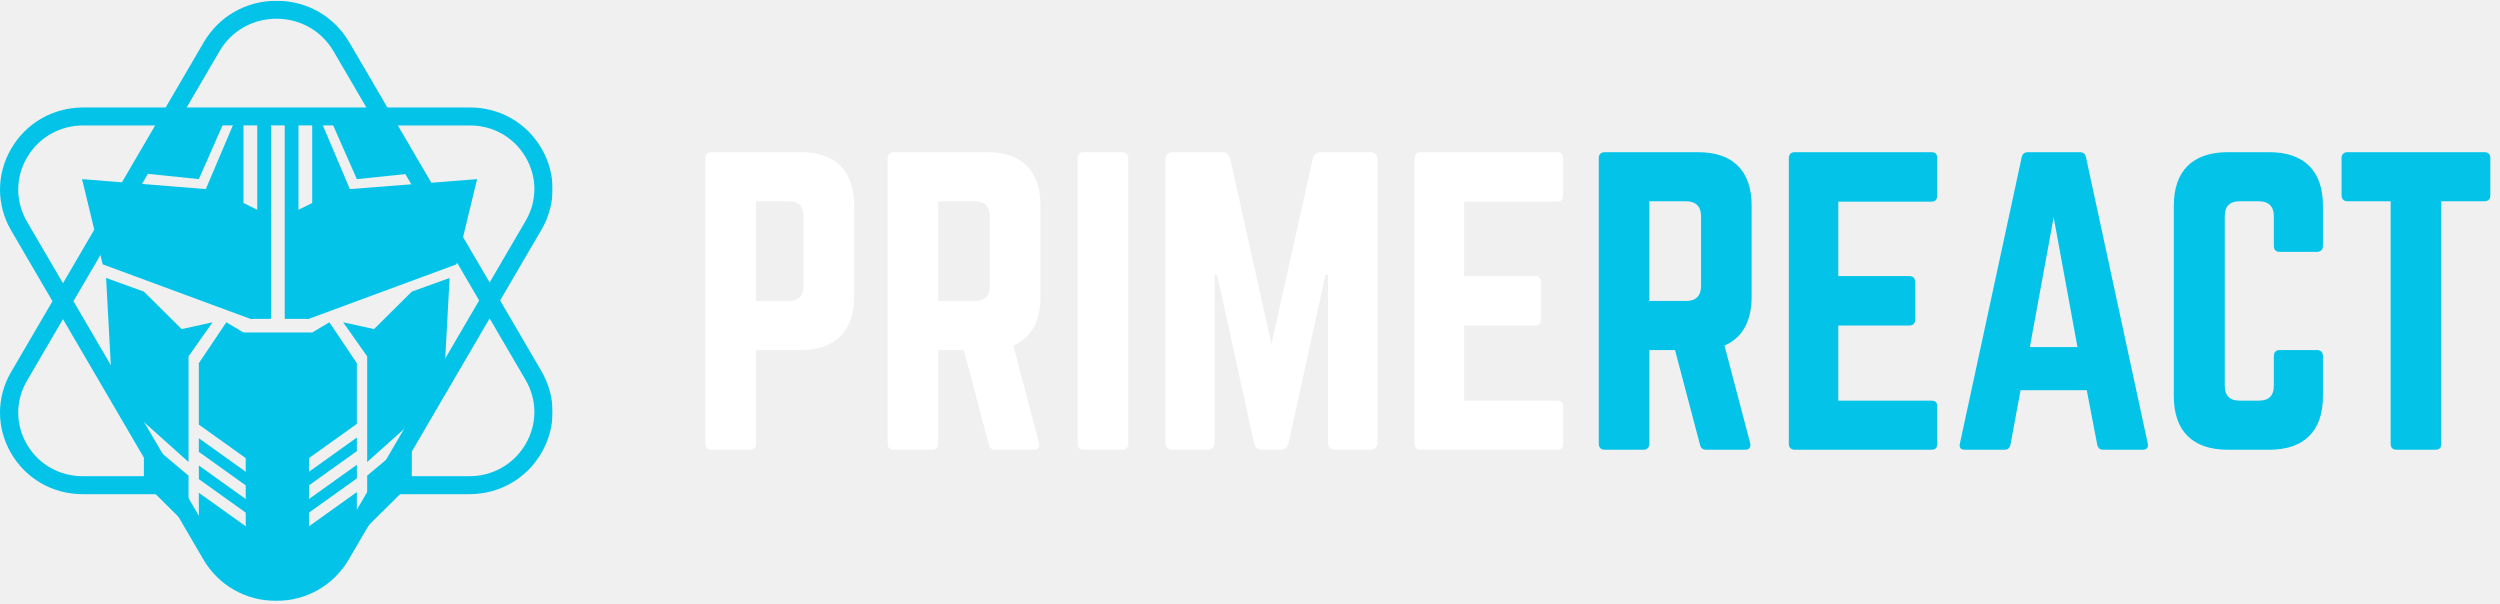
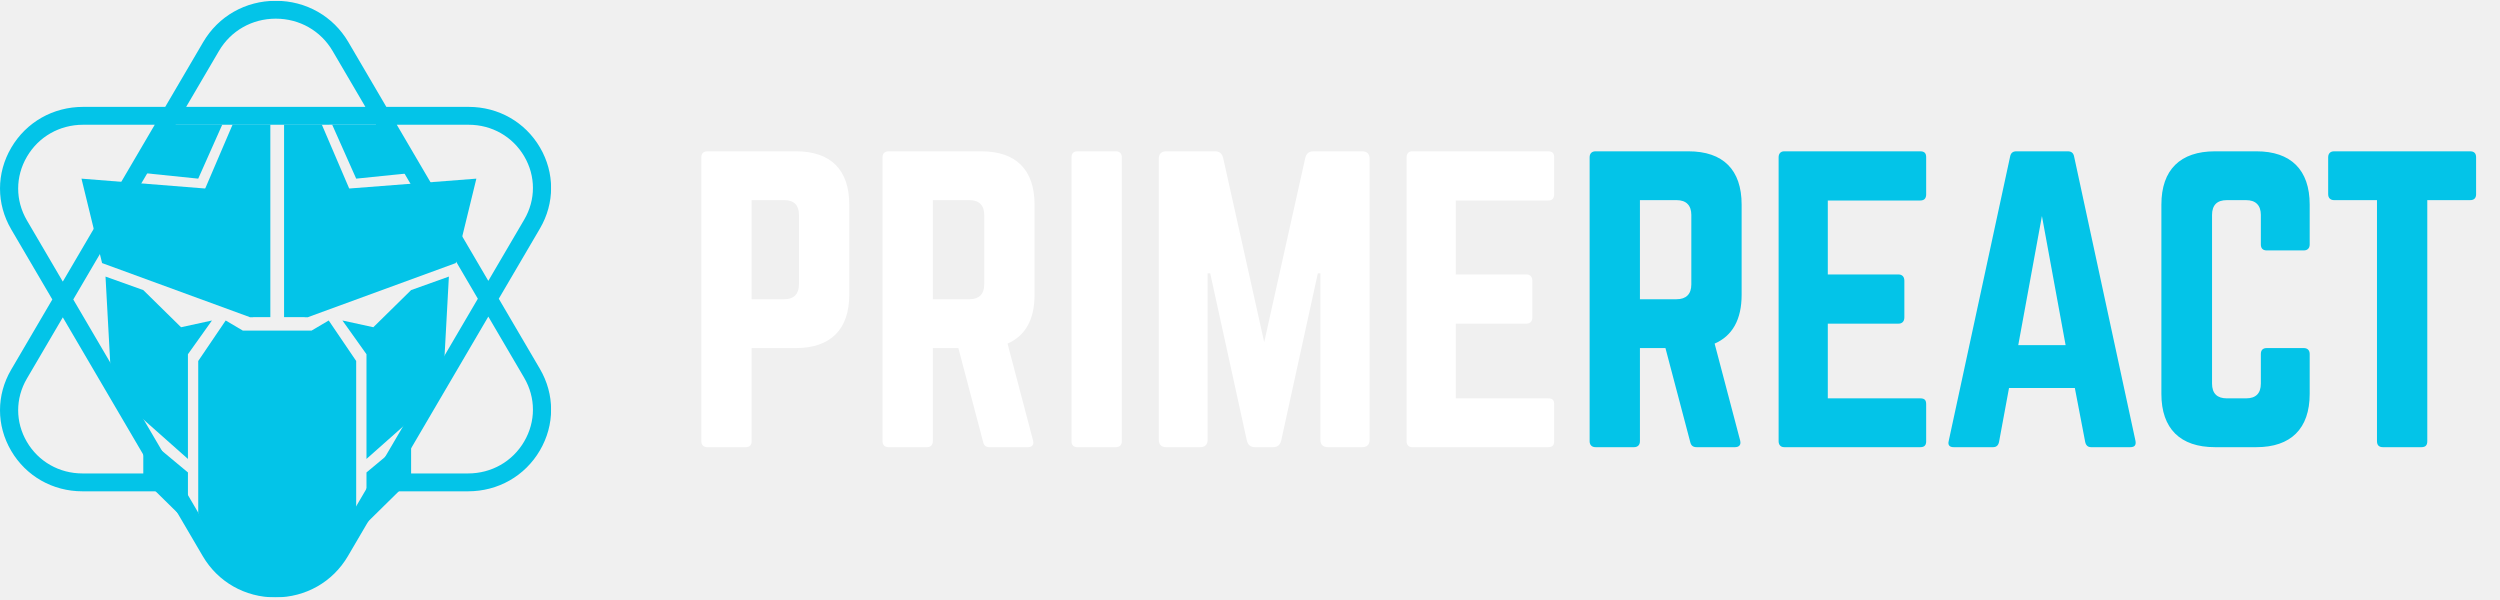
- <svg xmlns="http://www.w3.org/2000/svg" xmlns:xlink="http://www.w3.org/1999/xlink" width="174px" height="42px" viewBox="0 0 174 42" version="1.1">
+ <svg xmlns="http://www.w3.org/2000/svg" xmlns:xlink="http://www.w3.org/1999/xlink" width="175px" height="42px" viewBox="0 0 175 42" version="1.1">
  <defs>
-     <polygon id="path-1" points="2.81793569e-06 0.053 38.461 0.053 38.461 41.821 2.81793569e-06 41.821" />
+     <polygon id="path-1" points="2.82650061e-06 0.053 38.578 0.053 38.578 41.815 2.82650061e-06 41.815" />
  </defs>
-   <g id="PrimeReact" stroke="none" stroke-width="1" fill="none" fill-rule="evenodd">
-     <g id="PrimeReact---Landing" transform="translate(-135, -51)">
-       <g id="topbar" transform="translate(0, 42)">
-         <g id="primereact-logo" transform="translate(135, 9)">
-           <g id="text-primereact" transform="translate(49.068, 10.575)" fill-rule="nonzero">
-             <path d="M0.025,20.313 L0.025,0.431 C0.025,0.172 0.181,0.017 0.44,0.017 L6.653,0.017 C9.086,0.017 10.38,1.311 10.38,3.745 L10.38,10.061 C10.38,12.469 9.086,13.789 6.653,13.789 L3.546,13.789 L3.546,20.313 C3.546,20.572 3.417,20.727 3.132,20.727 L0.44,20.727 C0.181,20.727 0.025,20.572 0.025,20.313 Z M3.546,10.372 L5.824,10.372 C6.523,10.372 6.86,9.984 6.86,9.336 L6.86,4.47 C6.86,3.797 6.523,3.434 5.824,3.434 L3.546,3.434 L3.546,10.372 Z M23.35,3.745 L23.35,10.061 C23.35,11.796 22.703,12.935 21.46,13.478 L23.247,20.261 C23.324,20.572 23.169,20.727 22.884,20.727 L20.192,20.727 C19.933,20.727 19.804,20.598 19.752,20.365 L18.017,13.789 L16.231,13.789 L16.231,20.313 C16.231,20.572 16.076,20.727 15.817,20.727 L13.125,20.727 C12.866,20.727 12.71,20.572 12.71,20.313 L12.71,0.431 C12.71,0.172 12.866,0.017 13.125,0.017 L19.622,0.017 C22.056,0.017 23.35,1.311 23.35,3.745 Z M16.231,10.372 L18.794,10.372 C19.467,10.372 19.829,10.01 19.829,9.336 L19.829,4.47 C19.829,3.797 19.467,3.434 18.794,3.434 L16.231,3.434 L16.231,10.372 Z M26.353,0.017 L29.045,0.017 C29.304,0.017 29.46,0.172 29.46,0.431 L29.46,20.313 C29.46,20.572 29.304,20.727 29.045,20.727 L26.353,20.727 C26.068,20.727 25.939,20.572 25.939,20.313 L25.939,0.431 C25.939,0.172 26.068,0.017 26.353,0.017 Z M42.869,0.017 L46.287,0.017 C46.623,0.017 46.804,0.198 46.804,0.535 L46.804,20.209 C46.804,20.546 46.623,20.727 46.287,20.727 L43.879,20.727 C43.542,20.727 43.361,20.546 43.361,20.209 L43.361,8.56 L43.18,8.56 L40.617,20.261 C40.539,20.572 40.358,20.727 40.048,20.727 L38.779,20.727 C38.468,20.727 38.287,20.572 38.21,20.261 L35.647,8.56 L35.466,8.56 L35.466,20.209 C35.466,20.546 35.284,20.727 34.948,20.727 L32.566,20.727 C32.23,20.727 32.048,20.546 32.048,20.209 L32.048,0.535 C32.048,0.198 32.23,0.017 32.566,0.017 L35.983,0.017 C36.294,0.017 36.475,0.172 36.553,0.483 L39.426,13.375 L42.3,0.483 C42.377,0.172 42.559,0.017 42.869,0.017 Z M59.722,0.431 L59.722,3.02 C59.722,3.279 59.619,3.46 59.308,3.46 L52.836,3.46 L52.836,8.637 L57.781,8.637 C58.039,8.637 58.195,8.793 58.195,9.078 L58.195,11.64 C58.195,11.925 58.039,12.081 57.781,12.081 L52.836,12.081 L52.836,17.31 L59.308,17.31 C59.619,17.31 59.722,17.439 59.722,17.724 L59.722,20.313 C59.722,20.572 59.619,20.727 59.308,20.727 L49.781,20.727 C49.548,20.727 49.393,20.572 49.393,20.313 L49.393,0.431 C49.393,0.172 49.548,0.017 49.781,0.017 L59.308,0.017 C59.619,0.017 59.722,0.172 59.722,0.431 Z" id="PRIME" fill="#FFFFFF" />
-             <path d="M72.846,3.745 L72.846,10.061 C72.846,11.796 72.199,12.935 70.956,13.478 L72.743,20.261 C72.82,20.572 72.665,20.727 72.38,20.727 L69.688,20.727 C69.429,20.727 69.3,20.598 69.248,20.365 L67.513,13.789 L65.727,13.789 L65.727,20.313 C65.727,20.572 65.572,20.727 65.313,20.727 L62.621,20.727 C62.362,20.727 62.206,20.572 62.206,20.313 L62.206,0.431 C62.206,0.172 62.362,0.017 62.621,0.017 L69.118,0.017 C71.552,0.017 72.846,1.311 72.846,3.745 Z M65.727,10.372 L68.29,10.372 C68.963,10.372 69.325,10.01 69.325,9.336 L69.325,4.47 C69.325,3.797 68.963,3.434 68.29,3.434 L65.727,3.434 L65.727,10.372 Z M85.764,0.431 L85.764,3.02 C85.764,3.279 85.661,3.46 85.35,3.46 L78.878,3.46 L78.878,8.637 L83.823,8.637 C84.081,8.637 84.237,8.793 84.237,9.078 L84.237,11.64 C84.237,11.925 84.081,12.081 83.823,12.081 L78.878,12.081 L78.878,17.31 L85.35,17.31 C85.661,17.31 85.764,17.439 85.764,17.724 L85.764,20.313 C85.764,20.572 85.661,20.727 85.35,20.727 L75.823,20.727 C75.59,20.727 75.435,20.572 75.435,20.313 L75.435,0.431 C75.435,0.172 75.59,0.017 75.823,0.017 L85.35,0.017 C85.661,0.017 85.764,0.172 85.764,0.431 Z M100.054,20.727 L97.31,20.727 C97.077,20.727 96.948,20.598 96.896,20.365 L96.171,16.585 L91.563,16.585 L90.864,20.365 C90.812,20.598 90.683,20.727 90.45,20.727 L87.68,20.727 C87.395,20.727 87.266,20.572 87.343,20.287 L91.641,0.379 C91.692,0.12 91.848,0.017 92.081,0.017 L95.679,0.017 C95.912,0.017 96.067,0.12 96.119,0.379 L100.416,20.287 C100.468,20.572 100.365,20.727 100.054,20.727 Z M95.524,13.582 L93.867,4.547 L92.21,13.582 L95.524,13.582 Z M112.61,3.745 L112.61,6.541 C112.61,6.799 112.454,6.955 112.195,6.955 L109.607,6.955 C109.322,6.955 109.192,6.799 109.192,6.541 L109.192,4.47 C109.192,3.797 108.83,3.434 108.157,3.434 L106.811,3.434 C106.112,3.434 105.775,3.797 105.775,4.47 L105.775,16.274 C105.775,16.973 106.138,17.31 106.811,17.31 L108.157,17.31 C108.83,17.31 109.192,16.973 109.192,16.274 L109.192,14.203 C109.192,13.944 109.322,13.789 109.607,13.789 L112.195,13.789 C112.454,13.789 112.61,13.944 112.61,14.203 L112.61,16.999 C112.61,19.433 111.289,20.727 108.882,20.727 L105.982,20.727 C103.549,20.727 102.229,19.433 102.229,16.999 L102.229,3.745 C102.229,1.311 103.549,0.017 105.982,0.017 L108.882,0.017 C111.289,0.017 112.61,1.311 112.61,3.745 Z M114.318,0.017 L123.845,0.017 C124.13,0.017 124.259,0.172 124.259,0.431 L124.259,3.02 C124.259,3.279 124.13,3.434 123.845,3.434 L120.842,3.434 L120.842,20.313 C120.842,20.598 120.712,20.727 120.428,20.727 L117.735,20.727 C117.476,20.727 117.321,20.598 117.321,20.313 L117.321,3.434 L114.318,3.434 C114.059,3.434 113.904,3.279 113.904,3.02 L113.904,0.431 C113.904,0.172 114.059,0.017 114.318,0.017 Z" id="REACT" fill="#03C4E8" />
-           </g>
-           <g id="icon-primereact">
-             <g id="base">
-               <mask id="mask-2" fill="white">
-                 <use xlink:href="#path-1" />
-               </mask>
-               <g id="path-1" />
-               <path d="M36.58,30.91 C35.763,32.308 34.3,33.143 32.665,33.143 L27.662,33.143 L34.078,22.162 L36.58,26.443 C37.397,27.842 37.397,29.512 36.58,30.91 Z M26.811,32.098 L26.74,32.219 L26.593,32.471 L25.809,33.812 L25.674,34.043 L24.046,36.83 L23.555,37.67 L23.209,38.262 L23.196,38.265 L23.188,38.278 C22.36,39.696 20.85,40.104 19.193,40.104 C17.539,40.104 16.085,39.698 15.257,38.284 L15.231,38.278 L14.39,36.839 L14.179,36.479 L5.113,20.963 L6.758,18.149 L6.758,18.15 L9.659,13.188 L9.657,13.188 L9.986,12.625 L9.988,12.625 L12.264,8.731 L26.231,8.726 L33.348,20.911 L26.749,32.204 L26.811,32.098 Z M23.094,38.452 C23.125,38.405 23.154,38.356 23.183,38.307 C23.154,38.356 23.125,38.405 23.094,38.452 Z M23,38.595 C23.022,38.563 23.044,38.53 23.065,38.497 C23.044,38.53 23.022,38.563 23,38.595 Z M22.9,38.735 C22.922,38.705 22.944,38.675 22.965,38.645 C22.944,38.675 22.922,38.705 22.9,38.735 Z M22.79,38.877 C22.815,38.846 22.84,38.814 22.864,38.782 C22.84,38.814 22.815,38.846 22.79,38.877 Z M22.537,39.167 C22.614,39.085 22.689,39.001 22.76,38.914 C22.689,39.001 22.614,39.085 22.537,39.167 Z M22.418,39.286 C22.449,39.256 22.48,39.224 22.511,39.193 C22.48,39.224 22.449,39.256 22.418,39.286 Z M22.292,39.404 C22.324,39.375 22.354,39.347 22.385,39.318 C22.354,39.347 22.324,39.375 22.292,39.404 Z M22.153,39.524 C22.19,39.494 22.225,39.463 22.261,39.432 C22.225,39.463 22.19,39.494 22.153,39.524 Z M21.861,39.747 C21.955,39.682 22.046,39.612 22.135,39.539 C22.046,39.612 21.954,39.682 21.861,39.747 Z M21.721,39.841 C21.764,39.813 21.807,39.784 21.85,39.755 C21.807,39.784 21.764,39.813 21.721,39.841 Z M21.574,39.932 C21.616,39.907 21.657,39.882 21.698,39.856 C21.657,39.882 21.616,39.907 21.574,39.932 Z M21.411,40.025 C21.458,39.999 21.505,39.972 21.552,39.945 C21.505,39.972 21.458,39.999 21.411,40.025 Z M21.09,40.181 C21.197,40.134 21.303,40.082 21.406,40.027 C21.303,40.082 21.197,40.134 21.09,40.181 Z M17.024,40.027 C17.128,40.082 17.233,40.134 17.341,40.181 C17.233,40.134 17.128,40.082 17.024,40.027 Z M16.879,39.945 C16.925,39.972 16.972,39.999 17.02,40.025 C16.972,39.999 16.925,39.972 16.879,39.945 Z M16.733,39.856 C16.774,39.882 16.815,39.907 16.857,39.932 C16.815,39.907 16.774,39.882 16.733,39.856 Z M16.581,39.755 C16.623,39.784 16.666,39.813 16.709,39.841 C16.666,39.813 16.623,39.784 16.581,39.755 Z M16.296,39.539 C16.385,39.612 16.476,39.682 16.57,39.747 C16.476,39.682 16.385,39.612 16.296,39.539 Z M16.17,39.432 C16.205,39.463 16.241,39.494 16.277,39.524 C16.241,39.494 16.205,39.463 16.17,39.432 Z M16.046,39.318 C16.076,39.347 16.107,39.375 16.138,39.404 C16.107,39.375 16.076,39.347 16.046,39.318 Z M15.92,39.193 C15.95,39.225 15.981,39.256 16.013,39.286 C15.981,39.256 15.95,39.225 15.92,39.193 Z M15.67,38.914 C15.742,39.001 15.816,39.085 15.894,39.166 C15.816,39.085 15.742,39.001 15.67,38.914 Z M15.566,38.782 C15.591,38.814 15.616,38.846 15.641,38.877 C15.616,38.846 15.591,38.814 15.566,38.782 Z M15.465,38.645 C15.487,38.675 15.509,38.705 15.531,38.735 C15.509,38.705 15.487,38.675 15.465,38.645 Z M15.366,38.497 C15.387,38.53 15.408,38.563 15.43,38.595 C15.408,38.563 15.387,38.53 15.366,38.497 Z M15.247,38.307 C15.276,38.356 15.306,38.405 15.336,38.452 C15.306,38.405 15.276,38.356 15.247,38.307 Z M5.754,33.143 C4.135,33.143 2.685,32.316 1.875,30.931 C1.066,29.545 1.066,27.891 1.875,26.505 L4.383,22.214 L10.769,33.143 L5.754,33.143 Z M1.881,15.431 C1.064,14.033 1.064,12.363 1.881,10.964 C2.698,9.566 4.161,8.731 5.796,8.731 L10.799,8.731 L4.383,19.712 L1.881,15.431 Z M15.278,3.567 C16.106,2.15 17.59,1.304 19.246,1.304 C20.902,1.304 22.385,2.15 23.213,3.567 L25.5,7.48 L12.992,7.48 L15.278,3.567 Z M32.707,8.731 C34.326,8.731 35.776,9.558 36.586,10.944 C37.395,12.329 37.395,13.983 36.586,15.369 L34.078,19.66 L27.692,8.731 L32.707,8.731 Z M34.809,20.911 L37.682,15.994 C38.721,14.217 38.721,12.095 37.682,10.318 C36.644,8.541 34.784,7.48 32.707,7.48 L26.962,7.48 L24.31,2.942 C23.253,1.133 21.36,0.053 19.246,0.053 C17.132,0.053 15.239,1.133 14.182,2.942 L11.53,7.48 L5.796,7.48 C3.704,7.48 1.83,8.549 0.784,10.339 C-0.261,12.129 -0.261,14.266 0.784,16.056 L3.652,20.963 L0.779,25.88 C-0.26,27.657 -0.26,29.779 0.779,31.556 C1.817,33.333 3.677,34.394 5.754,34.394 L11.499,34.394 L14.151,38.932 C15.208,40.741 17.101,41.821 19.215,41.821 C21.329,41.821 23.222,40.741 24.279,38.932 L26.931,34.394 L32.665,34.394 C34.757,34.394 36.631,33.326 37.677,31.535 C38.723,29.745 38.723,27.608 37.676,25.818 L34.809,20.911 Z" id="bg-base" fill="#03C4E8" fill-rule="nonzero" mask="url(#mask-2)" />
-             </g>
-             <g id="prime-logo-2018" transform="translate(5.7105, 8.6715)">
-               <polygon id="chick-right" fill="#03C4E8" fill-rule="nonzero" points="20.322 14.233 18.171 13.759 19.844 16.131 19.844 23.485 25.146 18.74 25.582 10.675 22.952 11.624" />
-               <polygon id="chick-left" fill="#03C4E8" fill-rule="nonzero" transform="translate(5.379457, 17.07984) scale(-1, 1) translate(-5.379457, -17.07984) " points="3.825 14.233 1.674 13.759 3.347 16.131 3.347 23.485 8.649 18.74 9.085 10.675 6.455 11.624" />
-               <path d="M17.214,13.759 L19.127,16.605 L19.127,20.831 L15.796,23.212 L15.793,24.164 L19.127,21.78 L19.127,22.728 L15.796,25.11 L15.793,26.061 L19.127,23.678 L19.127,24.626 L15.796,27.007 L15.793,27.959 L19.127,25.576 L19.127,27.28 L16.892,31.514 L9.928,31.514 L8.129,27.28 L8.129,25.625 L11.394,27.959 L11.39,27.007 L8.129,24.676 L8.129,23.727 L11.394,26.061 L11.39,25.11 L8.129,22.778 L8.129,21.829 L11.394,24.164 L11.39,23.212 L8.129,20.881 L8.129,16.605 L10.042,13.759 L11.237,14.47 L16.019,14.47 L17.214,13.759 Z" id="mask" fill="#03C4E8" />
-               <g id="mask-effect-right" transform="translate(15.30157, 20.63814)" />
-               <g id="mask-effect-left" transform="translate(7.650783, 20.63814)" />
-               <polygon id="bottom-chick-right" fill="#03C4E8" fill-rule="nonzero" points="19.844 27.992 22.952 24.908 22.952 21.824 19.844 24.434" />
-               <polygon id="bottom-chick-left" fill="#03C4E8" fill-rule="nonzero" transform="translate(5.857631, 24.90809) scale(-1, 1) translate(-5.857631, -24.90809) " points="4.304 27.992 7.412 24.908 7.412 21.824 4.304 24.434" />
-               <path d="M15.062,4.04121181e-14 L15.062,5.93 L16.019,5.456 L16.019,4.04121181e-14 L16.736,0 L18.649,4.507 L15.78,13.522 L14.106,13.522 L14.106,0 L15.062,4.04121181e-14 Z M11.237,5.456 L12.193,5.93 L12.193,0 L13.15,0 L13.15,13.522 L11.715,13.522 L8.607,4.507 L10.52,0 L11.237,0 L11.237,5.456 Z" id="head" fill="#03C4E8" />
-               <polygon id="head-left" fill="#03C4E8" fill-rule="nonzero" points="11.715 13.522 1.435 9.726 0 3.796 8.846 4.507 11.954 13.522" />
-               <polygon id="head-right" fill="#03C4E8" fill-rule="nonzero" transform="translate(21.51783, 8.658528) scale(-1, 1) translate(-21.51783, -8.658528) " points="27.256 13.522 16.975 9.726 15.541 3.796 24.626 4.507 27.495 13.522" />
-               <polygon id="ear-right" fill="#03C4E8" fill-rule="nonzero" points="19.127 3.796 23.711 3.321 20.801 0 17.453 0" />
-               <polygon id="ear-left" fill="#03C4E8" fill-rule="nonzero" transform="translate(6.673562, 1.89776) scale(-1, 1) translate(-6.673562, -1.89776) " points="5.218 3.796 9.803 3.321 6.892 0 3.545 0" />
-             </g>
-           </g>
+   <g id="Page-1" stroke="none" stroke-width="1" fill="none" fill-rule="evenodd">
+     <g id="primereact-logo">
+       <g id="text-primereact" transform="translate(49.068, 10.575)" fill-rule="nonzero">
+         <path d="M0.025,20.313 L0.025,0.431 C0.025,0.172 0.181,0.017 0.44,0.017 L6.653,0.017 C9.086,0.017 10.38,1.311 10.38,3.745 L10.38,10.061 C10.38,12.469 9.086,13.789 6.653,13.789 L3.546,13.789 L3.546,20.313 C3.546,20.572 3.417,20.727 3.132,20.727 L0.44,20.727 C0.181,20.727 0.025,20.572 0.025,20.313 Z M3.546,10.372 L5.824,10.372 C6.523,10.372 6.86,9.984 6.86,9.336 L6.86,4.47 C6.86,3.797 6.523,3.434 5.824,3.434 L3.546,3.434 L3.546,10.372 Z M23.35,3.745 L23.35,10.061 C23.35,11.796 22.703,12.935 21.46,13.478 L23.247,20.261 C23.324,20.572 23.169,20.727 22.884,20.727 L20.192,20.727 C19.933,20.727 19.804,20.598 19.752,20.365 L18.017,13.789 L16.231,13.789 L16.231,20.313 C16.231,20.572 16.076,20.727 15.817,20.727 L13.125,20.727 C12.866,20.727 12.71,20.572 12.71,20.313 L12.71,0.431 C12.71,0.172 12.866,0.017 13.125,0.017 L19.622,0.017 C22.056,0.017 23.35,1.311 23.35,3.745 Z M16.231,10.372 L18.794,10.372 C19.467,10.372 19.829,10.01 19.829,9.336 L19.829,4.47 C19.829,3.797 19.467,3.434 18.794,3.434 L16.231,3.434 L16.231,10.372 Z M26.353,0.017 L29.045,0.017 C29.304,0.017 29.46,0.172 29.46,0.431 L29.46,20.313 C29.46,20.572 29.304,20.727 29.045,20.727 L26.353,20.727 C26.068,20.727 25.939,20.572 25.939,20.313 L25.939,0.431 C25.939,0.172 26.068,0.017 26.353,0.017 Z M42.869,0.017 L46.287,0.017 C46.623,0.017 46.804,0.198 46.804,0.535 L46.804,20.209 C46.804,20.546 46.623,20.727 46.287,20.727 L43.879,20.727 C43.542,20.727 43.361,20.546 43.361,20.209 L43.361,8.56 L43.18,8.56 L40.617,20.261 C40.539,20.572 40.358,20.727 40.048,20.727 L38.779,20.727 C38.468,20.727 38.287,20.572 38.21,20.261 L35.647,8.56 L35.466,8.56 L35.466,20.209 C35.466,20.546 35.284,20.727 34.948,20.727 L32.566,20.727 C32.23,20.727 32.048,20.546 32.048,20.209 L32.048,0.535 C32.048,0.198 32.23,0.017 32.566,0.017 L35.983,0.017 C36.294,0.017 36.475,0.172 36.553,0.483 L39.426,13.375 L42.3,0.483 C42.377,0.172 42.559,0.017 42.869,0.017 Z M59.722,0.431 L59.722,3.02 C59.722,3.279 59.619,3.46 59.308,3.46 L52.836,3.46 L52.836,8.637 L57.781,8.637 C58.039,8.637 58.195,8.793 58.195,9.078 L58.195,11.64 C58.195,11.925 58.039,12.081 57.781,12.081 L52.836,12.081 L52.836,17.31 L59.308,17.31 C59.619,17.31 59.722,17.439 59.722,17.724 L59.722,20.313 C59.722,20.572 59.619,20.727 59.308,20.727 L49.781,20.727 C49.548,20.727 49.393,20.572 49.393,20.313 L49.393,0.431 C49.393,0.172 49.548,0.017 49.781,0.017 L59.308,0.017 C59.619,0.017 59.722,0.172 59.722,0.431 Z" id="PRIME" fill="#FFFFFF" />
+         <path d="M72.846,3.745 L72.846,10.061 C72.846,11.796 72.199,12.935 70.956,13.478 L72.743,20.261 C72.82,20.572 72.665,20.727 72.38,20.727 L69.688,20.727 C69.429,20.727 69.3,20.598 69.248,20.365 L67.513,13.789 L65.727,13.789 L65.727,20.313 C65.727,20.572 65.572,20.727 65.313,20.727 L62.621,20.727 C62.362,20.727 62.206,20.572 62.206,20.313 L62.206,0.431 C62.206,0.172 62.362,0.017 62.621,0.017 L69.118,0.017 C71.552,0.017 72.846,1.311 72.846,3.745 Z M65.727,10.372 L68.29,10.372 C68.963,10.372 69.325,10.01 69.325,9.336 L69.325,4.47 C69.325,3.797 68.963,3.434 68.29,3.434 L65.727,3.434 L65.727,10.372 Z M85.764,0.431 L85.764,3.02 C85.764,3.279 85.661,3.46 85.35,3.46 L78.878,3.46 L78.878,8.637 L83.823,8.637 C84.081,8.637 84.237,8.793 84.237,9.078 L84.237,11.64 C84.237,11.925 84.081,12.081 83.823,12.081 L78.878,12.081 L78.878,17.31 L85.35,17.31 C85.661,17.31 85.764,17.439 85.764,17.724 L85.764,20.313 C85.764,20.572 85.661,20.727 85.35,20.727 L75.823,20.727 C75.59,20.727 75.435,20.572 75.435,20.313 L75.435,0.431 C75.435,0.172 75.59,0.017 75.823,0.017 L85.35,0.017 C85.661,0.017 85.764,0.172 85.764,0.431 Z M100.054,20.727 L97.31,20.727 C97.077,20.727 96.948,20.598 96.896,20.365 L96.171,16.585 L91.563,16.585 L90.864,20.365 C90.812,20.598 90.683,20.727 90.45,20.727 L87.68,20.727 C87.395,20.727 87.266,20.572 87.343,20.287 L91.641,0.379 C91.692,0.12 91.848,0.017 92.081,0.017 L95.679,0.017 C95.912,0.017 96.067,0.12 96.119,0.379 L100.416,20.287 C100.468,20.572 100.365,20.727 100.054,20.727 Z M95.524,13.582 L93.867,4.547 L92.21,13.582 L95.524,13.582 Z M112.61,3.745 L112.61,6.541 C112.61,6.799 112.454,6.955 112.195,6.955 L109.607,6.955 C109.322,6.955 109.192,6.799 109.192,6.541 L109.192,4.47 C109.192,3.797 108.83,3.434 108.157,3.434 L106.811,3.434 C106.112,3.434 105.775,3.797 105.775,4.47 L105.775,16.274 C105.775,16.973 106.138,17.31 106.811,17.31 L108.157,17.31 C108.83,17.31 109.192,16.973 109.192,16.274 L109.192,14.203 C109.192,13.944 109.322,13.789 109.607,13.789 L112.195,13.789 C112.454,13.789 112.61,13.944 112.61,14.203 L112.61,16.999 C112.61,19.433 111.289,20.727 108.882,20.727 L105.982,20.727 C103.549,20.727 102.229,19.433 102.229,16.999 L102.229,3.745 C102.229,1.311 103.549,0.017 105.982,0.017 L108.882,0.017 C111.289,0.017 112.61,1.311 112.61,3.745 Z M114.318,0.017 L123.845,0.017 C124.13,0.017 124.259,0.172 124.259,0.431 L124.259,3.02 C124.259,3.279 124.13,3.434 123.845,3.434 L120.842,3.434 L120.842,20.313 C120.842,20.598 120.712,20.727 120.428,20.727 L117.735,20.727 C117.476,20.727 117.321,20.598 117.321,20.313 L117.321,3.434 L114.318,3.434 C114.059,3.434 113.904,3.279 113.904,3.02 L113.904,0.431 C113.904,0.172 114.059,0.017 114.318,0.017 Z" id="REACT" fill="#03C4E8" />
+       </g>
+       <g id="primereact-icon">
+         <g id="base" transform="translate(0, 0.002784)">
+           <mask id="mask-2" fill="white">
+             <use xlink:href="#path-1" />
+           </mask>
+           <g id="path-1" />
+           <path d="M36.691,30.905 C35.872,32.304 34.404,33.138 32.765,33.138 L27.746,33.138 L34.182,22.159 L36.691,26.439 C37.511,27.838 37.511,29.507 36.691,30.905 Z M26.892,32.094 L26.822,32.214 L26.674,32.466 L25.888,33.807 L25.752,34.038 L24.119,36.825 L23.627,37.665 L23.28,38.257 L23.267,38.26 L23.259,38.273 C22.428,39.69 20.913,40.098 19.252,40.098 C17.593,40.098 16.134,39.692 15.303,38.279 L15.277,38.272 L14.434,36.834 L14.223,36.474 L5.129,20.96 L6.778,18.146 L6.779,18.147 L9.688,13.186 L9.686,13.186 L10.016,12.623 L10.018,12.623 L12.302,8.73 L26.311,8.725 L33.449,20.908 L26.831,32.199 L26.892,32.094 Z M23.164,38.447 C23.195,38.399 23.225,38.35 23.254,38.301 C23.225,38.35 23.195,38.399 23.164,38.447 Z M23.07,38.589 C23.092,38.557 23.114,38.524 23.135,38.492 C23.114,38.524 23.092,38.557 23.07,38.589 Z M22.969,38.729 C22.992,38.699 23.013,38.669 23.035,38.639 C23.013,38.669 22.992,38.699 22.969,38.729 Z M22.859,38.872 C22.884,38.84 22.909,38.809 22.934,38.777 C22.909,38.809 22.884,38.84 22.859,38.872 Z M22.605,39.161 C22.683,39.08 22.758,38.995 22.83,38.908 C22.758,38.995 22.683,39.08 22.605,39.161 Z M22.486,39.28 C22.518,39.25 22.548,39.219 22.579,39.187 C22.548,39.219 22.518,39.25 22.486,39.28 Z M22.36,39.398 C22.391,39.37 22.422,39.341 22.453,39.312 C22.422,39.341 22.391,39.37 22.36,39.398 Z M22.221,39.518 C22.257,39.488 22.293,39.457 22.328,39.426 C22.293,39.457 22.257,39.488 22.221,39.518 Z M21.927,39.742 C22.021,39.676 22.113,39.606 22.202,39.534 C22.113,39.606 22.021,39.676 21.927,39.742 Z M21.787,39.835 C21.831,39.807 21.874,39.778 21.916,39.749 C21.874,39.778 21.831,39.807 21.787,39.835 Z M21.639,39.926 C21.681,39.902 21.723,39.876 21.764,39.85 C21.723,39.876 21.681,39.902 21.639,39.926 Z M21.476,40.019 C21.523,39.993 21.571,39.967 21.617,39.939 C21.571,39.967 21.523,39.993 21.476,40.019 Z M21.154,40.175 C21.262,40.128 21.368,40.076 21.471,40.021 C21.368,40.076 21.262,40.128 21.154,40.175 Z M17.076,40.021 C17.18,40.076 17.286,40.128 17.394,40.175 C17.286,40.128 17.18,40.076 17.076,40.021 Z M16.93,39.939 C16.977,39.967 17.024,39.993 17.072,40.019 C17.024,39.993 16.977,39.967 16.93,39.939 Z M16.784,39.85 C16.825,39.876 16.866,39.902 16.908,39.926 C16.866,39.902 16.825,39.876 16.784,39.85 Z M16.631,39.749 C16.674,39.778 16.717,39.807 16.76,39.835 C16.717,39.807 16.674,39.778 16.631,39.749 Z M16.345,39.534 C16.434,39.606 16.526,39.676 16.62,39.742 C16.526,39.676 16.434,39.606 16.345,39.534 Z M16.219,39.426 C16.254,39.457 16.29,39.488 16.327,39.518 C16.29,39.488 16.254,39.457 16.219,39.426 Z M16.094,39.312 C16.125,39.341 16.156,39.37 16.187,39.398 C16.156,39.37 16.125,39.341 16.094,39.312 Z M15.968,39.187 C15.999,39.219 16.03,39.25 16.061,39.28 C16.03,39.25 15.999,39.219 15.968,39.187 Z M15.718,38.908 C15.79,38.995 15.865,39.08 15.942,39.161 C15.865,39.08 15.79,38.995 15.718,38.908 Z M15.614,38.777 C15.638,38.809 15.663,38.84 15.688,38.871 C15.663,38.84 15.638,38.809 15.614,38.777 Z M15.512,38.639 C15.534,38.669 15.556,38.699 15.578,38.729 C15.556,38.699 15.534,38.669 15.512,38.639 Z M15.412,38.492 C15.434,38.524 15.455,38.557 15.477,38.589 C15.455,38.557 15.434,38.524 15.412,38.492 Z M15.294,38.301 C15.323,38.35 15.353,38.399 15.383,38.447 C15.353,38.399 15.323,38.35 15.294,38.301 Z M5.771,33.138 C4.147,33.138 2.693,32.311 1.881,30.926 C1.069,29.541 1.069,27.887 1.881,26.501 L4.396,22.211 L10.801,33.138 L5.771,33.138 Z M1.887,15.429 C1.067,14.03 1.067,12.361 1.887,10.963 C2.706,9.564 4.174,8.73 5.813,8.73 L10.832,8.73 L4.396,19.709 L1.887,15.429 Z M15.325,3.567 C16.155,2.15 17.643,1.304 19.304,1.304 C20.966,1.304 22.453,2.15 23.284,3.567 L25.577,7.479 L13.031,7.479 L15.325,3.567 Z M32.807,8.73 C34.431,8.73 35.885,9.557 36.697,10.942 C37.509,12.327 37.509,13.981 36.697,15.367 L34.182,19.657 L27.777,8.73 L32.807,8.73 Z M34.915,20.908 L37.797,15.992 C38.838,14.215 38.838,12.093 37.797,10.317 C36.755,8.54 34.89,7.479 32.807,7.479 L27.044,7.479 L24.384,2.941 C23.324,1.133 21.425,0.053 19.304,0.053 C17.184,0.053 15.285,1.133 14.225,2.941 L11.565,7.479 L5.813,7.479 C3.715,7.479 1.836,8.547 0.787,10.337 C-0.262,12.127 -0.262,14.264 0.787,16.054 L3.663,20.96 L0.781,25.876 C-0.26,27.653 -0.26,29.775 0.781,31.551 C1.823,33.328 3.688,34.389 5.771,34.389 L11.534,34.389 L14.194,38.927 C15.254,40.735 17.153,41.815 19.274,41.815 C21.394,41.815 23.293,40.735 24.353,38.927 L27.013,34.389 L32.765,34.389 C34.863,34.389 36.742,33.321 37.791,31.531 C38.84,29.741 38.84,27.604 37.791,25.814 L34.915,20.908 Z" id="bg-base" fill="#03C4E8" fill-rule="nonzero" mask="url(#mask-2)" />
+         </g>
+         <g id="head" transform="translate(5.70375, 8.723077)" fill="#03C4E8">
+           <polygon id="chick-right" fill-rule="nonzero" points="20.43 14.183 18.267 13.711 19.95 16.074 19.95 23.402 25.28 18.675 25.718 10.637 23.074 11.583" />
+           <polygon id="chick-left" fill-rule="nonzero" transform="translate(5.40807, 17.01999) scale(-1, 1) translate(-5.40807, -17.01999) " points="3.846 14.183 1.683 13.711 3.365 16.074 3.365 23.402 8.695 18.675 9.134 10.637 6.49 11.583" />
+           <polygon id="mask" points="8.172 16.547 10.095 13.711 11.297 14.42 16.104 14.42 17.306 13.711 19.229 16.547 19.229 27.185 16.982 31.403 9.981 31.403 8.172 27.185" />
+           <polygon id="bottom-chick-right" fill-rule="nonzero" points="19.95 27.894 23.074 24.821 23.074 21.748 19.95 24.348" />
+           <polygon id="bottom-chick-left" fill-rule="nonzero" transform="translate(5.888788, 24.82081) scale(-1, 1) translate(-5.888788, -24.82081) " points="4.326 27.894 7.451 24.821 7.451 21.748 4.326 24.348" />
+           <path d="M16.825,0 L18.748,4.491 L15.864,13.474 L14.181,13.474 L14.181,0 L16.825,0 Z M13.22,13.474 L11.778,13.474 L8.653,4.491 L10.576,0 L13.22,0 L13.22,13.474 Z" />
+           <polygon id="head-left" fill-rule="nonzero" points="11.778 13.474 1.442 9.692 0 3.782 8.893 4.491 12.018 13.474" />
+           <polygon id="head-right" fill-rule="nonzero" transform="translate(21.63228, 8.628188) scale(-1, 1) translate(-21.63228, -8.628188) " points="27.401 13.474 17.065 9.692 15.623 3.782 24.757 4.491 27.641 13.474" />
+           <polygon id="ear-right" fill-rule="nonzero" points="19.229 3.782 23.837 3.309 20.911 0 17.546 0" />
+           <polygon id="ear-left" fill-rule="nonzero" transform="translate(6.709059, 1.89111) scale(-1, 1) translate(-6.709059, -1.89111) " points="5.246 3.782 9.855 3.309 6.928 0 3.563 0" />
        </g>
      </g>
    </g>
  </g>
</svg>
